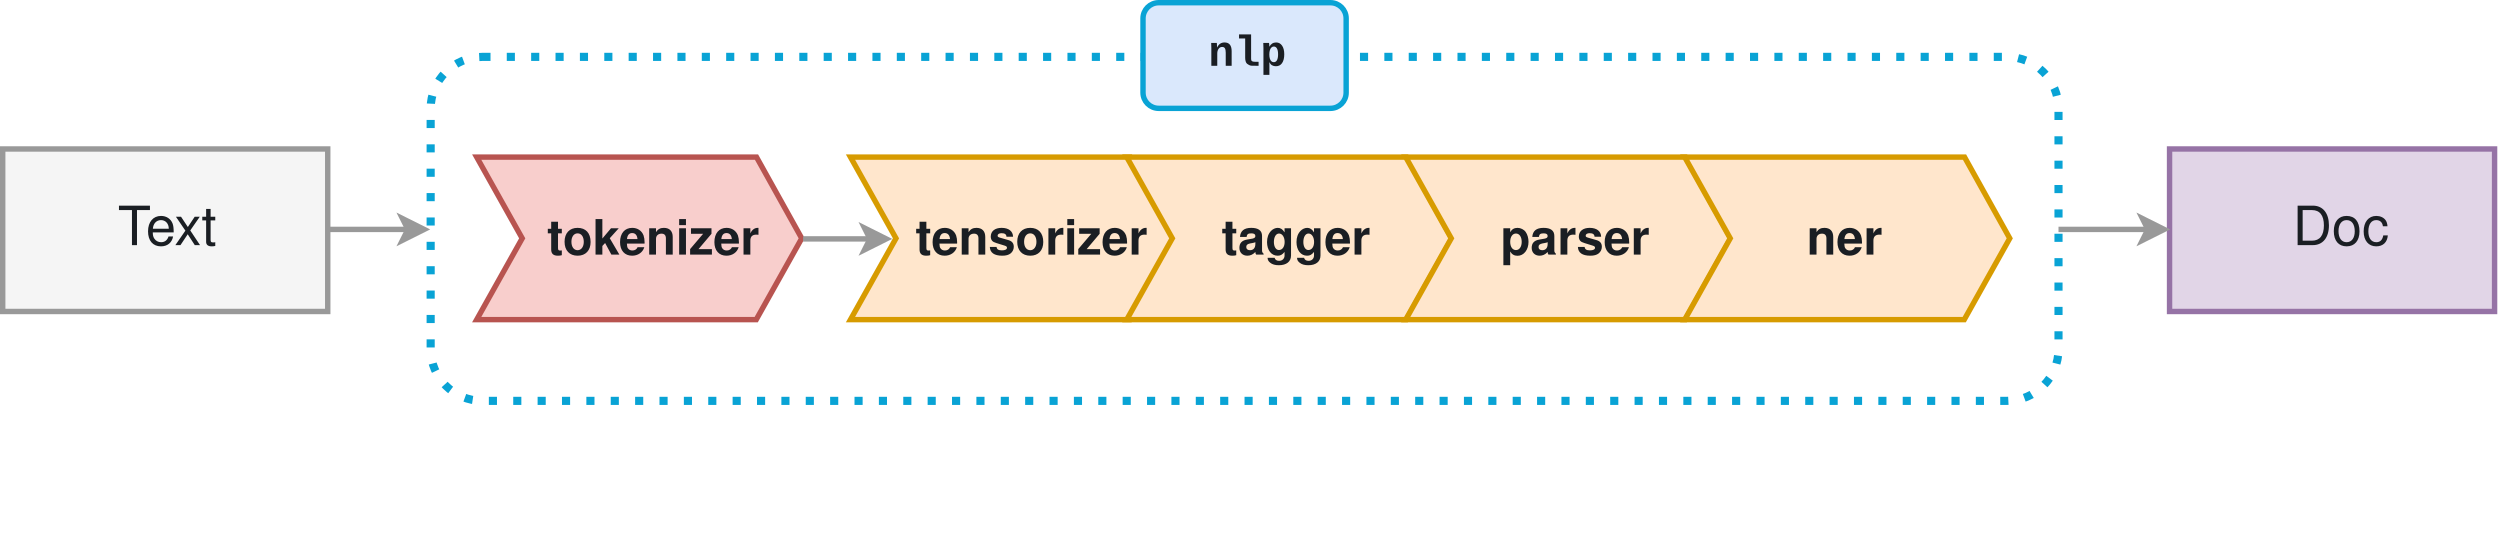
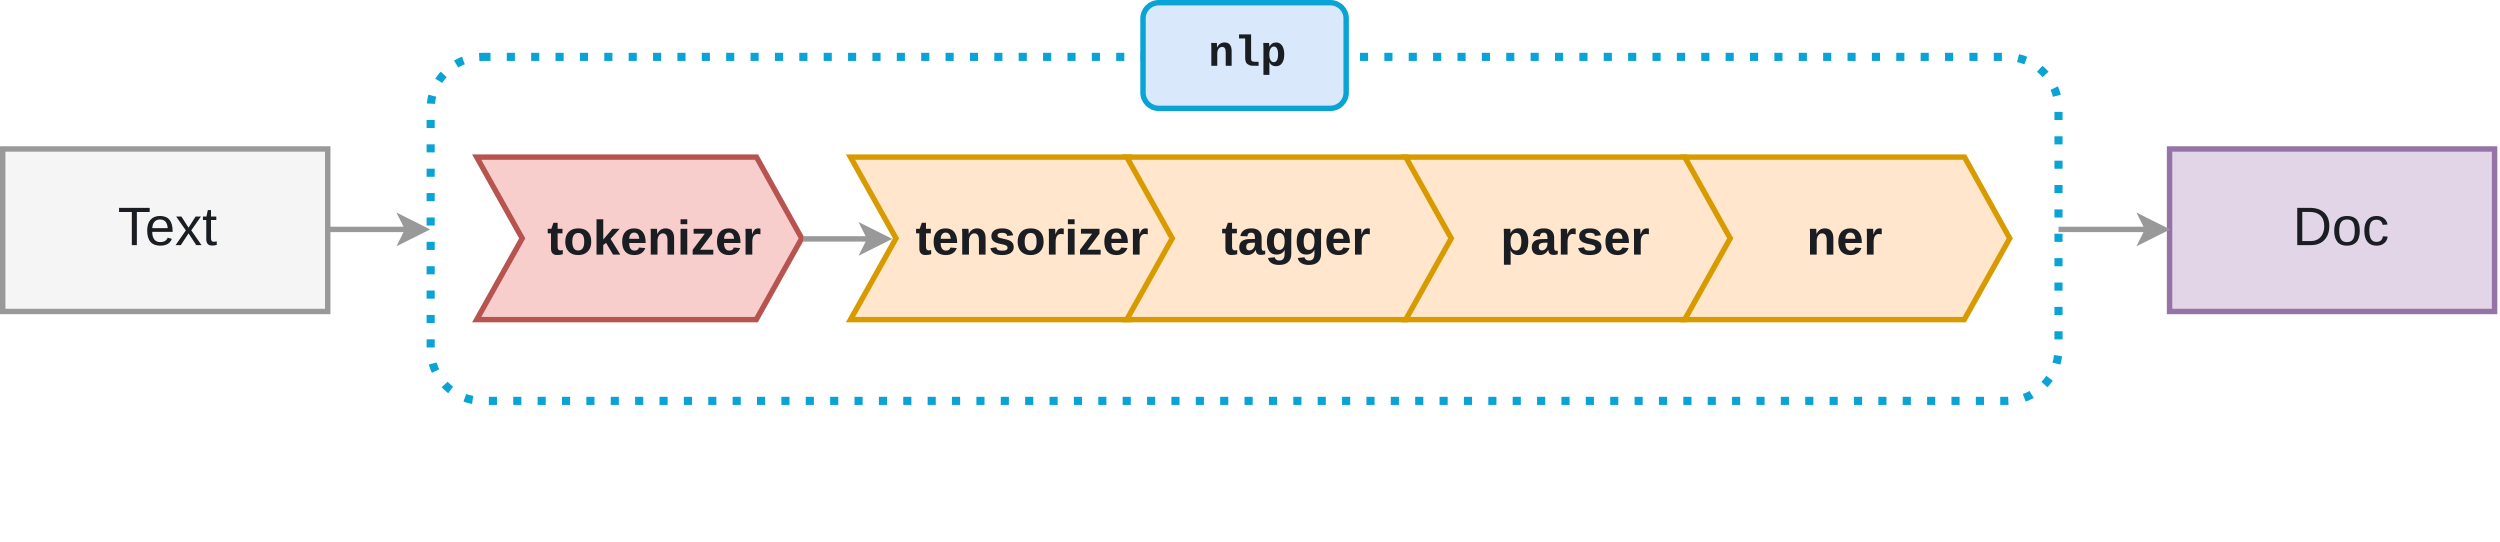
<svg xmlns="http://www.w3.org/2000/svg" class="o-svg" viewBox="0 0 923 200" width="923" height="200">
  <style>
-         .svg__pipeline__text { fill: #1a1e23; font: 20px "Source Sans Pro", Tahoma, Helvetica, Arial, sans-serif }
-         .svg__pipeline__text-small { fill: #1a1e23; font: bold 18px "Source Sans Pro", Tahoma, Helvetica, Arial, sans-serif }
-         .svg__pipeline__text-code { fill: #1a1e23; font: 600 16px "Source Code Pro", Monaco, "Courier New", monospace }
+         .svg__pipeline__text { fill: #1a1e23; font: 20px Arial, sans-serif }
+         .svg__pipeline__text-small { fill: #1a1e23; font: bold 18px Arial, sans-serif }
+         .svg__pipeline__text-code { fill: #1a1e23; font: 600 16px Menlo, Monaco, Consolas, "Liberation Mono", "Courier New", monospace }
    </style>
  <rect width="601" height="127" x="159" y="21" fill="none" stroke="#09a3d5" stroke-width="3" rx="19.1" stroke-dasharray="3 6" ry="19.1" />
  <path fill="#e1d5e7" stroke="#9673a6" stroke-width="2" d="M801 55h120v60H801z" />
  <text class="svg__pipeline__text" dy="0.75em" width="28" height="19" transform="translate(846.5 75.5)">Doc</text>
  <path fill="none" stroke="#999" stroke-width="2" stroke-miterlimit="10" d="M121.2 84.7h29.4" />
  <path fill="#999" stroke="#999" stroke-width="2" stroke-miterlimit="10" d="M156.6 84.7l-8 4 2-4-2-4z" />
  <path fill="#f5f5f5" stroke="#999" stroke-width="2" d="M1 55h120v60H1z" />
  <text class="svg__pipeline__text" dy="0.85em" width="34" height="22" transform="translate(43.5 73.5)">Text</text>
  <path fill="none" stroke="#999" stroke-width="2" stroke-miterlimit="10" d="M760 84.7h33" />
  <path fill="#999" stroke="#999" stroke-width="2" stroke-miterlimit="10" d="M799 84.7l-8 4 2-4-2-4z" />
  <rect width="75" height="39" x="422" y="1" fill="#dae8fc" stroke="#09a3d5" stroke-width="2" rx="5.8" ry="5.8" />
  <text class="svg__pipeline__text-code" dy="0.8em" dx="0.1em" width="29" height="17" transform="translate(444.5 11.5)">nlp</text>
  <path fill="#f8cecc" stroke="#b85450" stroke-width="2" stroke-miterlimit="10" d="M176 58h103.3L296 88l-16.8 30H176l16.8-30z" />
  <text class="svg__pipeline__text-small" dy="0.75em" dx="-0.25em" width="58" height="14" transform="translate(206.5 80.5)">tokenizer</text>
  <path fill="#ffe6cc" stroke="#d79b00" stroke-width="2" stroke-miterlimit="10" d="M314 58h103.3L434 88l-16.8 30H314l16.8-30z" />
  <text class="svg__pipeline__text-small" dy="0.75em" dx="-0.25em" width="62" height="14" transform="translate(342.5 80.5)">tensorizer</text>
  <path fill="none" stroke="#999" stroke-width="2" stroke-miterlimit="10" d="M296.5 88.2h24.7" />
  <path fill="#999" stroke="#999" stroke-width="2" stroke-miterlimit="10" d="M327.2 88.2l-8 4 2-4-2-4z" />
  <path fill="#ffe6cc" stroke="#d79b00" stroke-width="2" stroke-miterlimit="10" d="M416 58h103.3L536 88l-16.8 30H416l16.8-30z" />
  <text class="svg__pipeline__text-small" dy="0.75em" dx="-0.25em" width="40" height="14" transform="translate(455.5 80.5)">tagger</text>
  <path fill="#ffe6cc" stroke="#d79b00" stroke-width="2" stroke-miterlimit="10" d="M519 58h103.3L639 88l-16.8 30H519l16.8-30z" />
  <text class="svg__pipeline__text-small" dy="0.75em" dx="-0.25em" width="40" height="14" transform="translate(558.5 80.5)">parser</text>
  <path fill="#ffe6cc" stroke="#d79b00" stroke-width="2" stroke-miterlimit="10" d="M622 58h103.3L742 88l-16.8 30H622l16.8-30z" />
  <text class="svg__pipeline__text-small" dy="0.75em" dx="-0.25em" width="20" height="14" transform="translate(671.5 80.5)">ner</text>
</svg>
